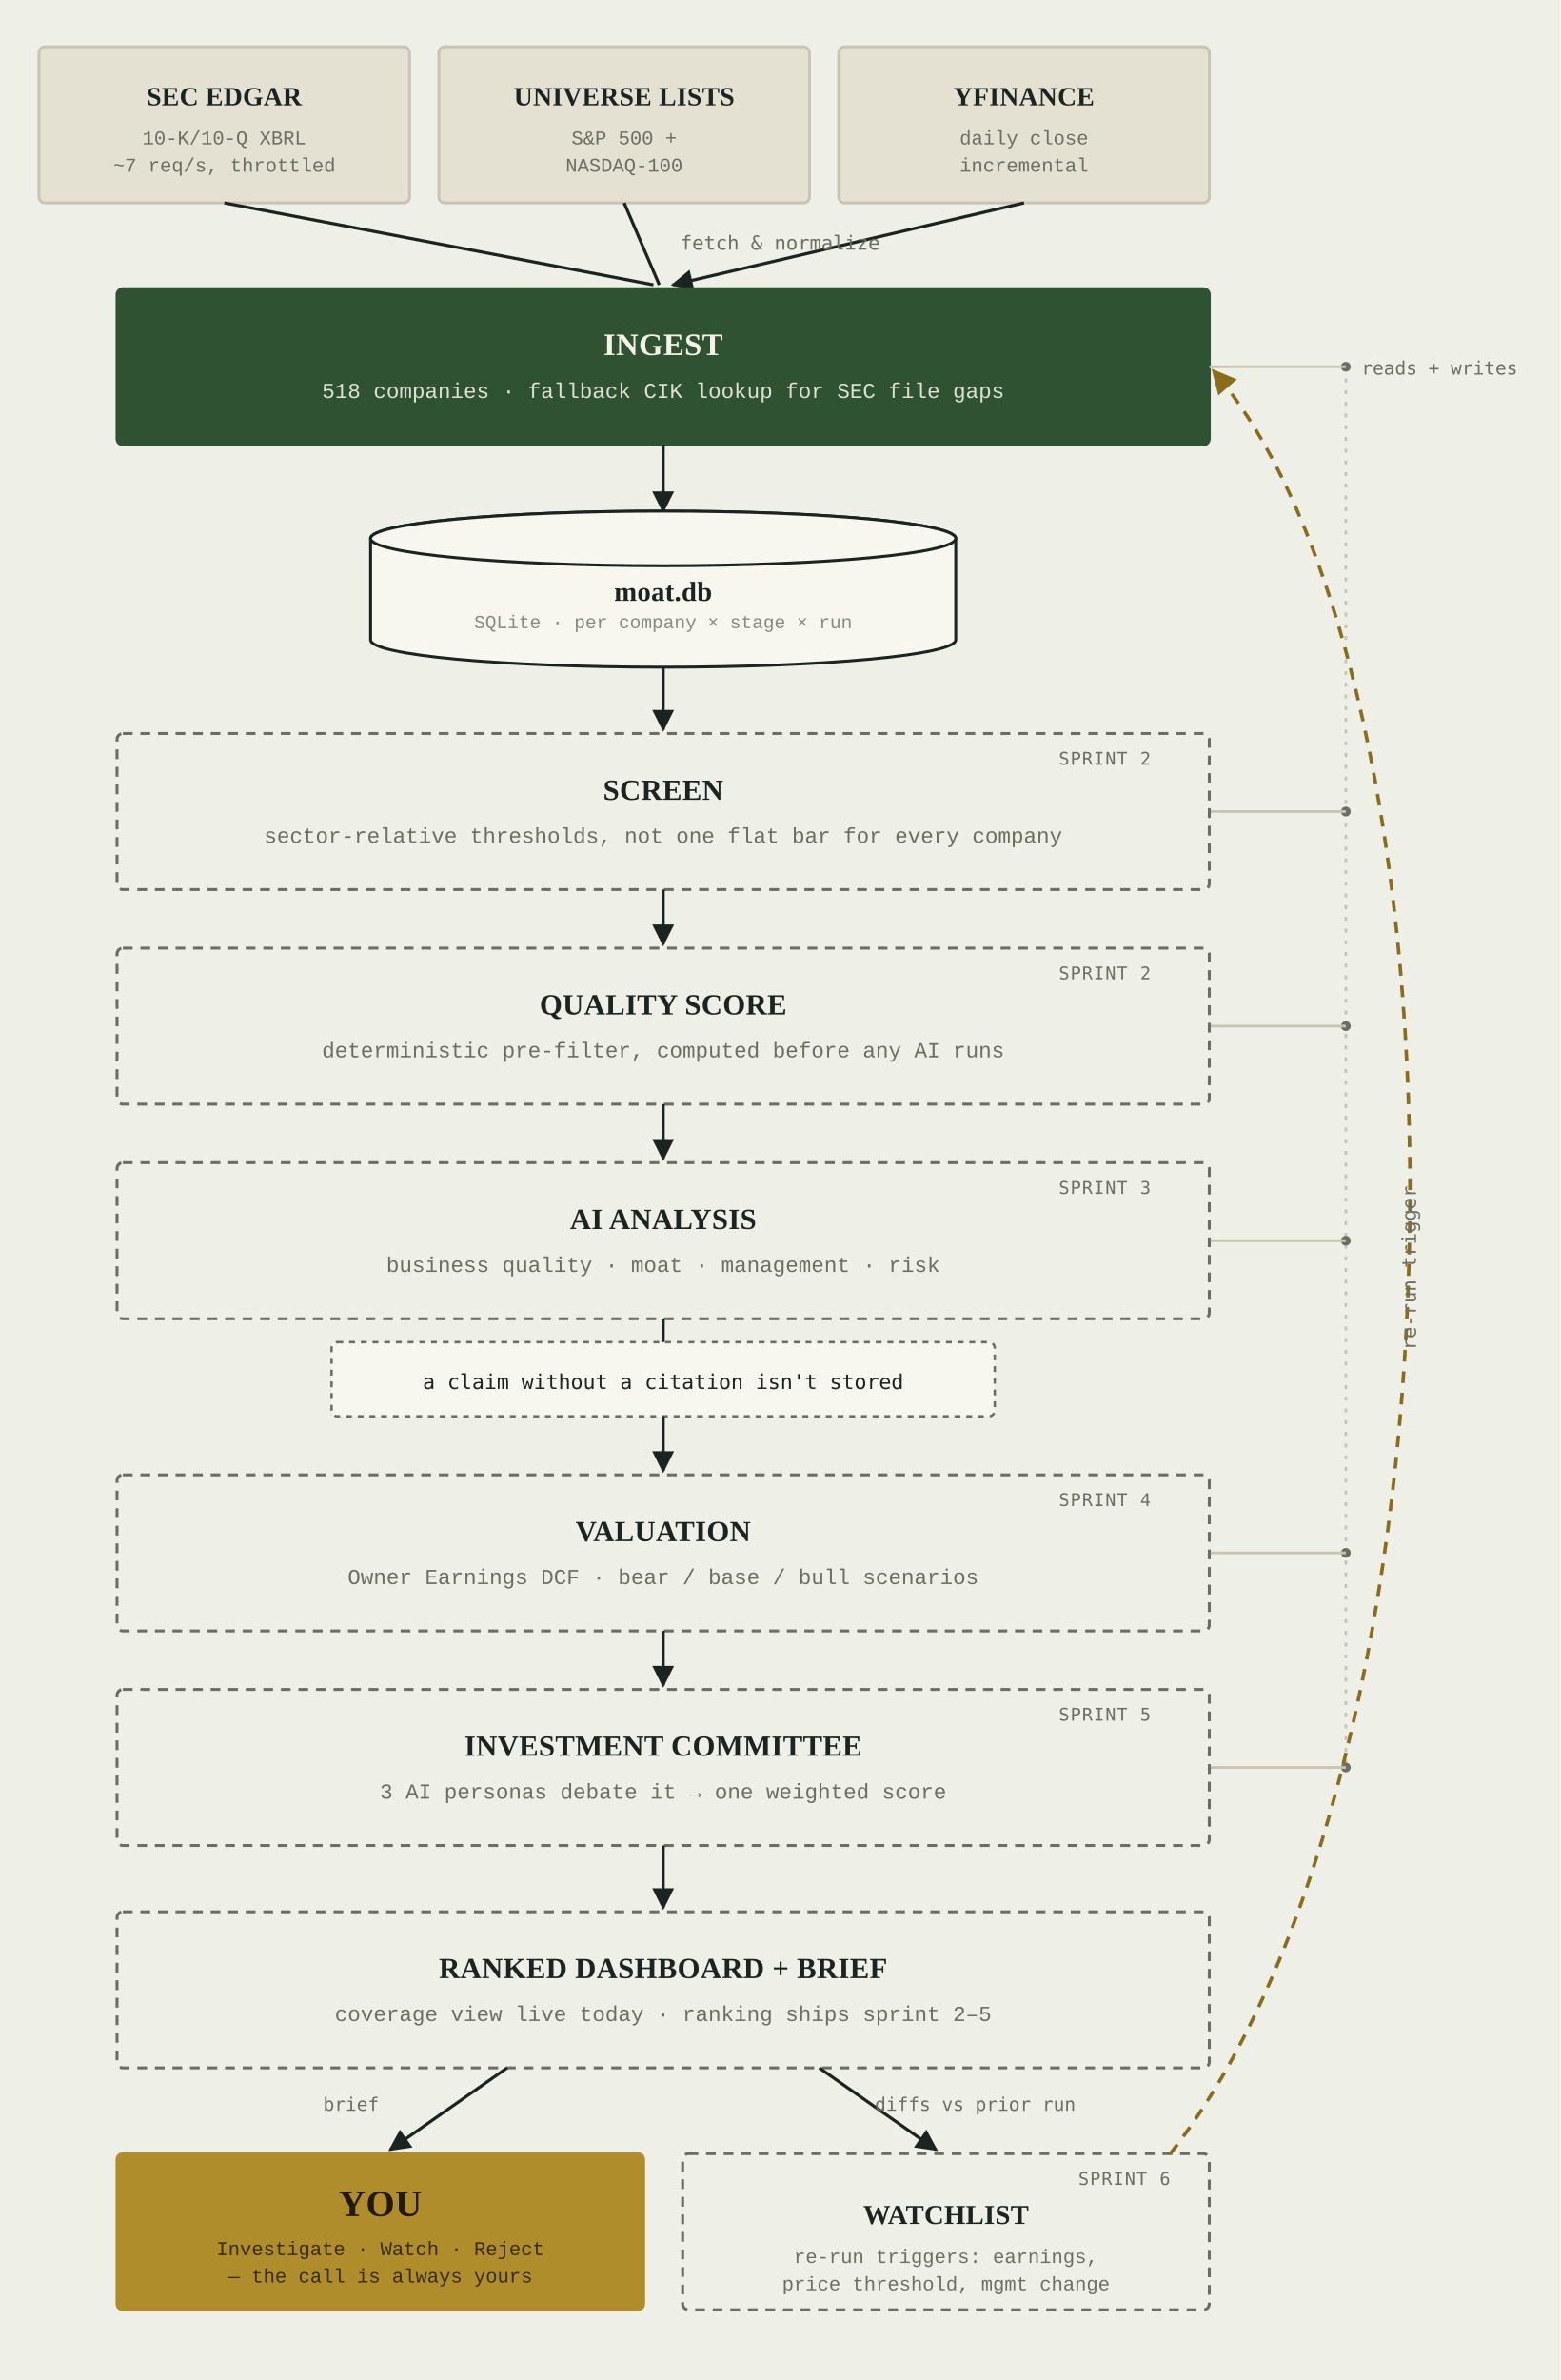
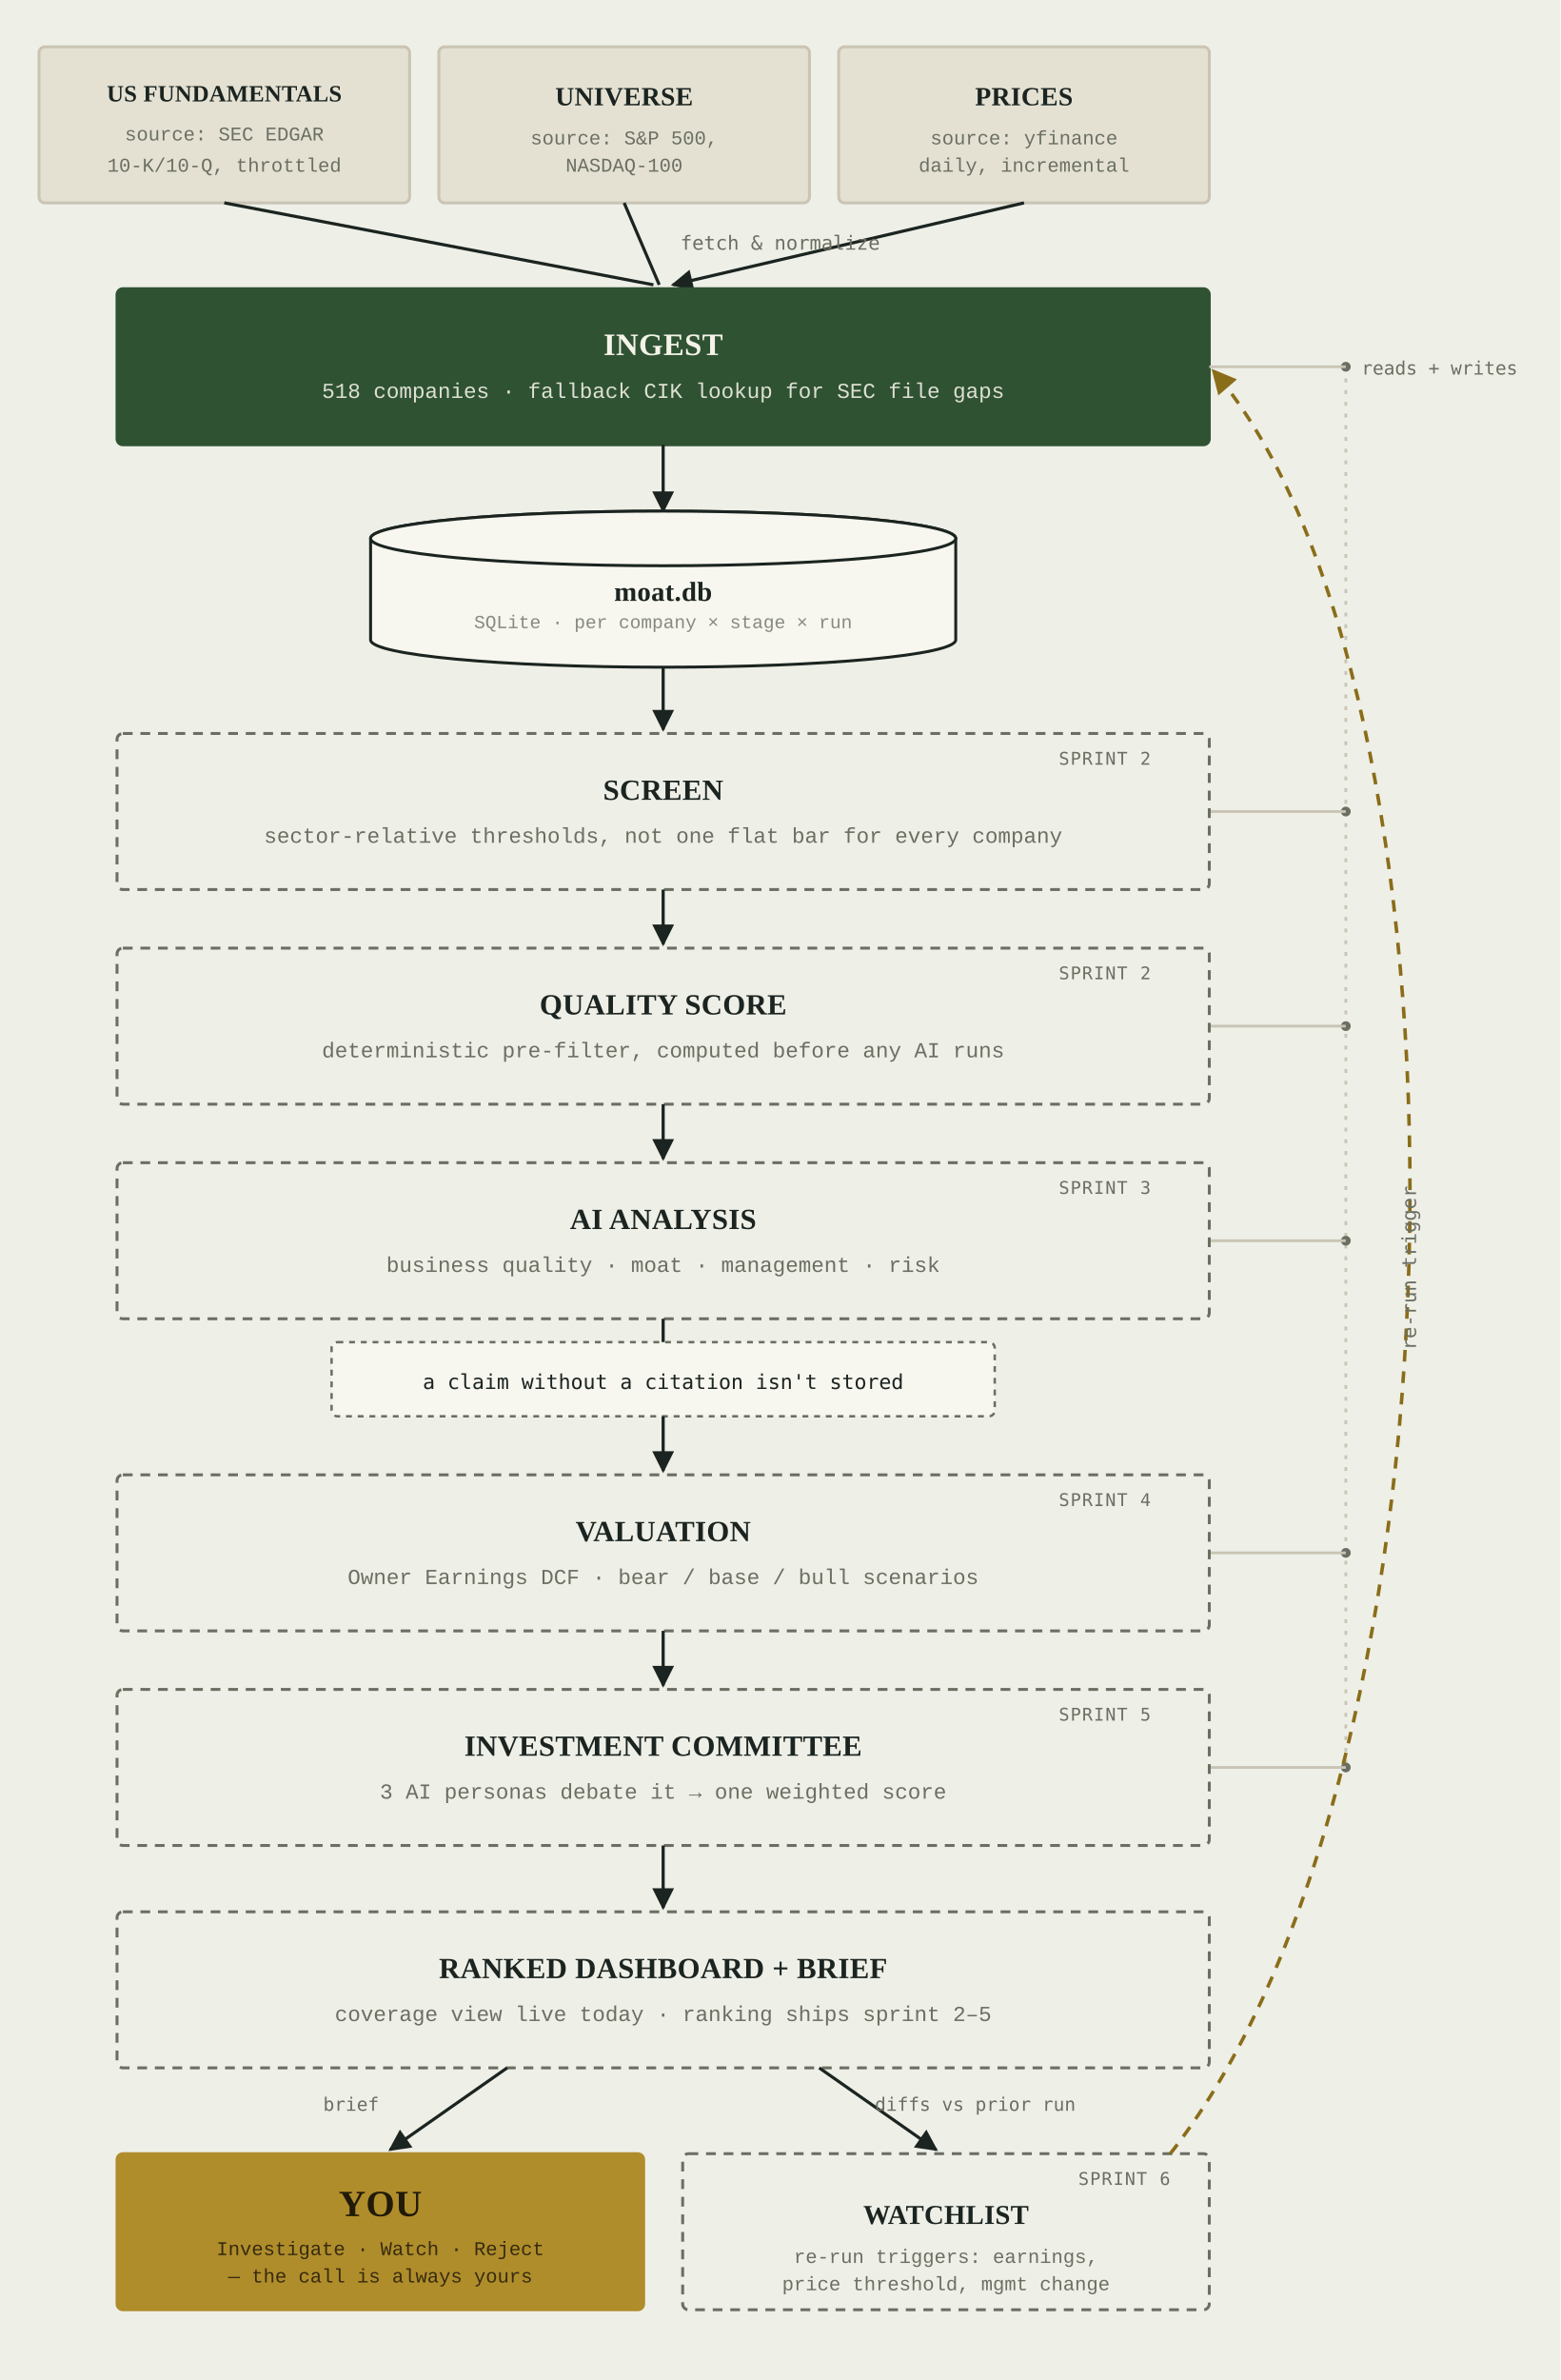
<svg xmlns="http://www.w3.org/2000/svg" viewBox="0 0 800 1220" role="img" aria-label="Diagram: three free data sources feed an ingestion stage that writes into one shared SQLite store; five planned pipeline stages read and write that same store in sequence, ending in a citation-checked AI analysis step; the result reaches a human who makes the final call, while a separate watchlist monitor loops back to re-trigger ingestion on its own.">
  <style>
    .node-title { font-family: Georgia, 'Times New Roman', serif; font-weight: 700; text-transform: uppercase; letter-spacing: 0.01em; fill: #1b2420; }
    .node-title-inv { fill: #f5f3e8; }
    .node-title-gold { fill: #211a08; }
    .node-sub { font-family: ui-monospace, Menlo, Consolas, 'Liberation Mono', monospace; font-weight: 400; fill: #6b6f62; }
    .node-sub-inv { fill: #f5f3e8; opacity: 0.88; }
    .node-sub-gold { fill: #211a08; opacity: 0.85; }
    .tag { font-family: ui-monospace, Menlo, Consolas, monospace; font-weight: 500; letter-spacing: 0.06em; fill: #6b6f62; }
    .flow-label { font-family: ui-monospace, Menlo, Consolas, monospace; fill: #6b6f62; }
    .callout-text { font-family: ui-monospace, Menlo, Consolas, monospace; fill: #1b2420; }

    .box-done { fill: #2f5233; stroke: #2f5233; stroke-width: 1.5; }
    .box-planned { fill: #eeefe7; stroke: #6b6f62; stroke-width: 1.5; stroke-dasharray: 5 4; }
    .box-human { fill: #b08d2b; stroke: #b08d2b; stroke-width: 1.5; }
    .box-source { fill: #e4e1d3; stroke: #c9c4b4; stroke-width: 1.5; }
    .box-db { fill: #f7f6ef; stroke: #1b2420; stroke-width: 1.5; }
    .box-callout { fill: #f7f6ef; stroke: #6b6f62; stroke-width: 1.25; stroke-dasharray: 3 3; }

    .flow-line { stroke: #1b2420; stroke-width: 1.6; fill: none; }
    .spine-line { stroke: #c9c4b4; stroke-width: 1.4; stroke-dasharray: 2 4; fill: none; }
    .spine-tick { stroke: #c9c4b4; stroke-width: 1.4; fill: none; }
    .loop-line { stroke: #8a6d19; stroke-width: 1.8; stroke-dasharray: 6 5; fill: none; }
  </style>
  <rect x="0" y="0" width="800" height="1220" fill="#eeefe7" />
  <defs>
    <marker id="arrow" viewBox="0 0 10 10" refX="9" refY="5" markerWidth="7" markerHeight="7" orient="auto-start-reverse">
      <path d="M0,0 L10,5 L0,10 z" fill="#1b2420" />
    </marker>
    <marker id="arrow-loop" viewBox="0 0 10 10" refX="9" refY="5" markerWidth="7" markerHeight="7" orient="auto-start-reverse">
      <path d="M0,0 L10,5 L0,10 z" fill="#8a6d19" />
    </marker>
  </defs>
  <rect x="20" y="24" width="190" height="80" rx="3" class="box-source" />
-   <text x="115" y="54" text-anchor="middle" class="node-title" font-size="13.5">SEC EDGAR</text>
-   <text x="115" y="74" text-anchor="middle" class="node-sub" font-size="10">10-K/10-Q XBRL</text>
-   <text x="115" y="88" text-anchor="middle" class="node-sub" font-size="10">~7 req/s, throttled</text>
+   <text x="115" y="52" text-anchor="middle" class="node-title" font-size="12">US FUNDAMENTALS</text>
+   <text x="115" y="72" text-anchor="middle" class="node-sub" font-size="10">source: SEC EDGAR</text>
+   <text x="115" y="88" text-anchor="middle" class="node-sub" font-size="10">10-K/10-Q, throttled</text>
  <rect x="225" y="24" width="190" height="80" rx="3" class="box-source" />
-   <text x="320" y="54" text-anchor="middle" class="node-title" font-size="13.5">UNIVERSE LISTS</text>
-   <text x="320" y="74" text-anchor="middle" class="node-sub" font-size="10">S&amp;P 500 +</text>
+   <text x="320" y="54" text-anchor="middle" class="node-title" font-size="13.5">UNIVERSE</text>
+   <text x="320" y="74" text-anchor="middle" class="node-sub" font-size="10">source: S&amp;P 500,</text>
  <text x="320" y="88" text-anchor="middle" class="node-sub" font-size="10">NASDAQ-100</text>
  <rect x="430" y="24" width="190" height="80" rx="3" class="box-source" />
-   <text x="525" y="54" text-anchor="middle" class="node-title" font-size="13.5">YFINANCE</text>
-   <text x="525" y="74" text-anchor="middle" class="node-sub" font-size="10">daily close</text>
-   <text x="525" y="88" text-anchor="middle" class="node-sub" font-size="10">incremental</text>
+   <text x="525" y="54" text-anchor="middle" class="node-title" font-size="13.5">PRICES</text>
+   <text x="525" y="74" text-anchor="middle" class="node-sub" font-size="10">source: yfinance</text>
+   <text x="525" y="88" text-anchor="middle" class="node-sub" font-size="10">daily, incremental</text>
  <line x1="115" y1="104" x2="335" y2="146" class="flow-line" />
  <line x1="320" y1="104" x2="338" y2="146" class="flow-line" />
  <line x1="525" y1="104" x2="345" y2="146" class="flow-line" marker-end="url(#arrow)" />
  <text x="400" y="128" text-anchor="middle" class="flow-label" font-size="10">fetch &amp; normalize</text>
  <rect x="60" y="148" width="560" height="80" rx="3" class="box-done" />
  <text x="340" y="182" text-anchor="middle" class="node-title node-title-inv" font-size="16">INGEST</text>
  <text x="340" y="204" text-anchor="middle" class="node-sub node-sub-inv" font-size="11">518 companies · fallback CIK lookup for SEC file gaps</text>
  <line x1="340" y1="228" x2="340" y2="262" class="flow-line" marker-end="url(#arrow)" />
  <path d="M190,276 A150,14 0 0 1 490,276 L490,328 A150,14 0 0 1 190,328 Z" class="box-db" />
  <ellipse cx="340" cy="276" rx="150" ry="14" fill="#f7f6ef" stroke="#1b2420" stroke-width="1.5" />
  <text x="340" y="308" text-anchor="middle" class="node-title" font-size="14">moat.db</text>
  <text x="340" y="322" text-anchor="middle" class="node-sub" font-size="9.5" opacity="0.8">SQLite · per company × stage × run</text>
  <line x1="690" y1="188" x2="690" y2="906" class="spine-line" />
  <circle cx="690" cy="188" r="2.5" fill="#6b6f62" />
  <circle cx="690" cy="416" r="2.5" fill="#6b6f62" />
  <circle cx="690" cy="526" r="2.5" fill="#6b6f62" />
  <circle cx="690" cy="636" r="2.5" fill="#6b6f62" />
  <circle cx="690" cy="796" r="2.5" fill="#6b6f62" />
  <circle cx="690" cy="906" r="2.5" fill="#6b6f62" />
  <line x1="620" y1="188" x2="690" y2="188" class="spine-tick" />
  <line x1="620" y1="416" x2="690" y2="416" class="spine-tick" />
  <line x1="620" y1="526" x2="690" y2="526" class="spine-tick" />
  <line x1="620" y1="636" x2="690" y2="636" class="spine-tick" />
  <line x1="620" y1="796" x2="690" y2="796" class="spine-tick" />
  <line x1="620" y1="906" x2="690" y2="906" class="spine-tick" />
  <text x="698" y="192" class="flow-label" font-size="9.5">reads + writes</text>
  <line x1="340" y1="342" x2="340" y2="374" class="flow-line" marker-end="url(#arrow)" />
  <rect x="60" y="376" width="560" height="80" rx="3" class="box-planned" />
  <text x="590" y="392" text-anchor="end" class="tag" font-size="9">SPRINT 2</text>
  <text x="340" y="410" text-anchor="middle" class="node-title" font-size="15">SCREEN</text>
  <text x="340" y="432" text-anchor="middle" class="node-sub" font-size="11">sector-relative thresholds, not one flat bar for every company</text>
  <line x1="340" y1="456" x2="340" y2="484" class="flow-line" marker-end="url(#arrow)" />
  <rect x="60" y="486" width="560" height="80" rx="3" class="box-planned" />
  <text x="590" y="502" text-anchor="end" class="tag" font-size="9">SPRINT 2</text>
  <text x="340" y="520" text-anchor="middle" class="node-title" font-size="15">QUALITY SCORE</text>
  <text x="340" y="542" text-anchor="middle" class="node-sub" font-size="11">deterministic pre-filter, computed before any AI runs</text>
  <line x1="340" y1="566" x2="340" y2="594" class="flow-line" marker-end="url(#arrow)" />
  <rect x="60" y="596" width="560" height="80" rx="3" class="box-planned" />
  <text x="590" y="612" text-anchor="end" class="tag" font-size="9">SPRINT 3</text>
  <text x="340" y="630" text-anchor="middle" class="node-title" font-size="15">AI ANALYSIS</text>
  <text x="340" y="652" text-anchor="middle" class="node-sub" font-size="11">business quality · moat · management · risk</text>
  <line x1="340" y1="676" x2="340" y2="688" class="flow-line" />
  <rect x="170" y="688" width="340" height="38" rx="3" class="box-callout" />
  <text x="340" y="712" text-anchor="middle" class="callout-text" font-size="10.5">a claim without a citation isn't stored</text>
  <line x1="340" y1="726" x2="340" y2="754" class="flow-line" marker-end="url(#arrow)" />
  <rect x="60" y="756" width="560" height="80" rx="3" class="box-planned" />
  <text x="590" y="772" text-anchor="end" class="tag" font-size="9">SPRINT 4</text>
  <text x="340" y="790" text-anchor="middle" class="node-title" font-size="15">VALUATION</text>
  <text x="340" y="812" text-anchor="middle" class="node-sub" font-size="11">Owner Earnings DCF · bear / base / bull scenarios</text>
  <line x1="340" y1="836" x2="340" y2="864" class="flow-line" marker-end="url(#arrow)" />
  <rect x="60" y="866" width="560" height="80" rx="3" class="box-planned" />
  <text x="590" y="882" text-anchor="end" class="tag" font-size="9">SPRINT 5</text>
  <text x="340" y="900" text-anchor="middle" class="node-title" font-size="15">INVESTMENT COMMITTEE</text>
  <text x="340" y="922" text-anchor="middle" class="node-sub" font-size="11">3 AI personas debate it → one weighted score</text>
  <line x1="340" y1="946" x2="340" y2="978" class="flow-line" marker-end="url(#arrow)" />
  <rect x="60" y="980" width="560" height="80" rx="3" class="box-planned" />
  <text x="340" y="1014" text-anchor="middle" class="node-title" font-size="15">RANKED DASHBOARD + BRIEF</text>
  <text x="340" y="1036" text-anchor="middle" class="node-sub" font-size="11">coverage view live today · ranking ships sprint 2–5</text>
  <line x1="260" y1="1060" x2="200" y2="1102" class="flow-line" marker-end="url(#arrow)" />
  <line x1="420" y1="1060" x2="480" y2="1102" class="flow-line" marker-end="url(#arrow)" />
  <text x="180" y="1082" text-anchor="middle" class="flow-label" font-size="9.5">brief</text>
  <text x="500" y="1082" text-anchor="middle" class="flow-label" font-size="9.5">diffs vs prior run</text>
  <rect x="60" y="1104" width="270" height="80" rx="3" class="box-human" />
  <text x="195" y="1136" text-anchor="middle" class="node-title node-title-gold" font-size="19">YOU</text>
  <text x="195" y="1156" text-anchor="middle" class="node-sub node-sub-gold" font-size="10">Investigate · Watch · Reject</text>
  <text x="195" y="1170" text-anchor="middle" class="node-sub node-sub-gold" font-size="10">— the call is always yours</text>
  <rect x="350" y="1104" width="270" height="80" rx="3" class="box-planned" />
  <text x="600" y="1120" text-anchor="end" class="tag" font-size="9">SPRINT 6</text>
  <text x="485" y="1140" text-anchor="middle" class="node-title" font-size="14">WATCHLIST</text>
  <text x="485" y="1160" text-anchor="middle" class="node-sub" font-size="10">re-run triggers: earnings,</text>
  <text x="485" y="1174" text-anchor="middle" class="node-sub" font-size="10">price threshold, mgmt change</text>
  <path d="M600,1104 C 760,900 760,350 622,190" class="loop-line" marker-end="url(#arrow-loop)" />
  <text x="726" y="650" text-anchor="middle" class="flow-label" font-size="10" fill="#8a6d19" transform="rotate(-90 726 650)">re-run trigger</text>
</svg>
